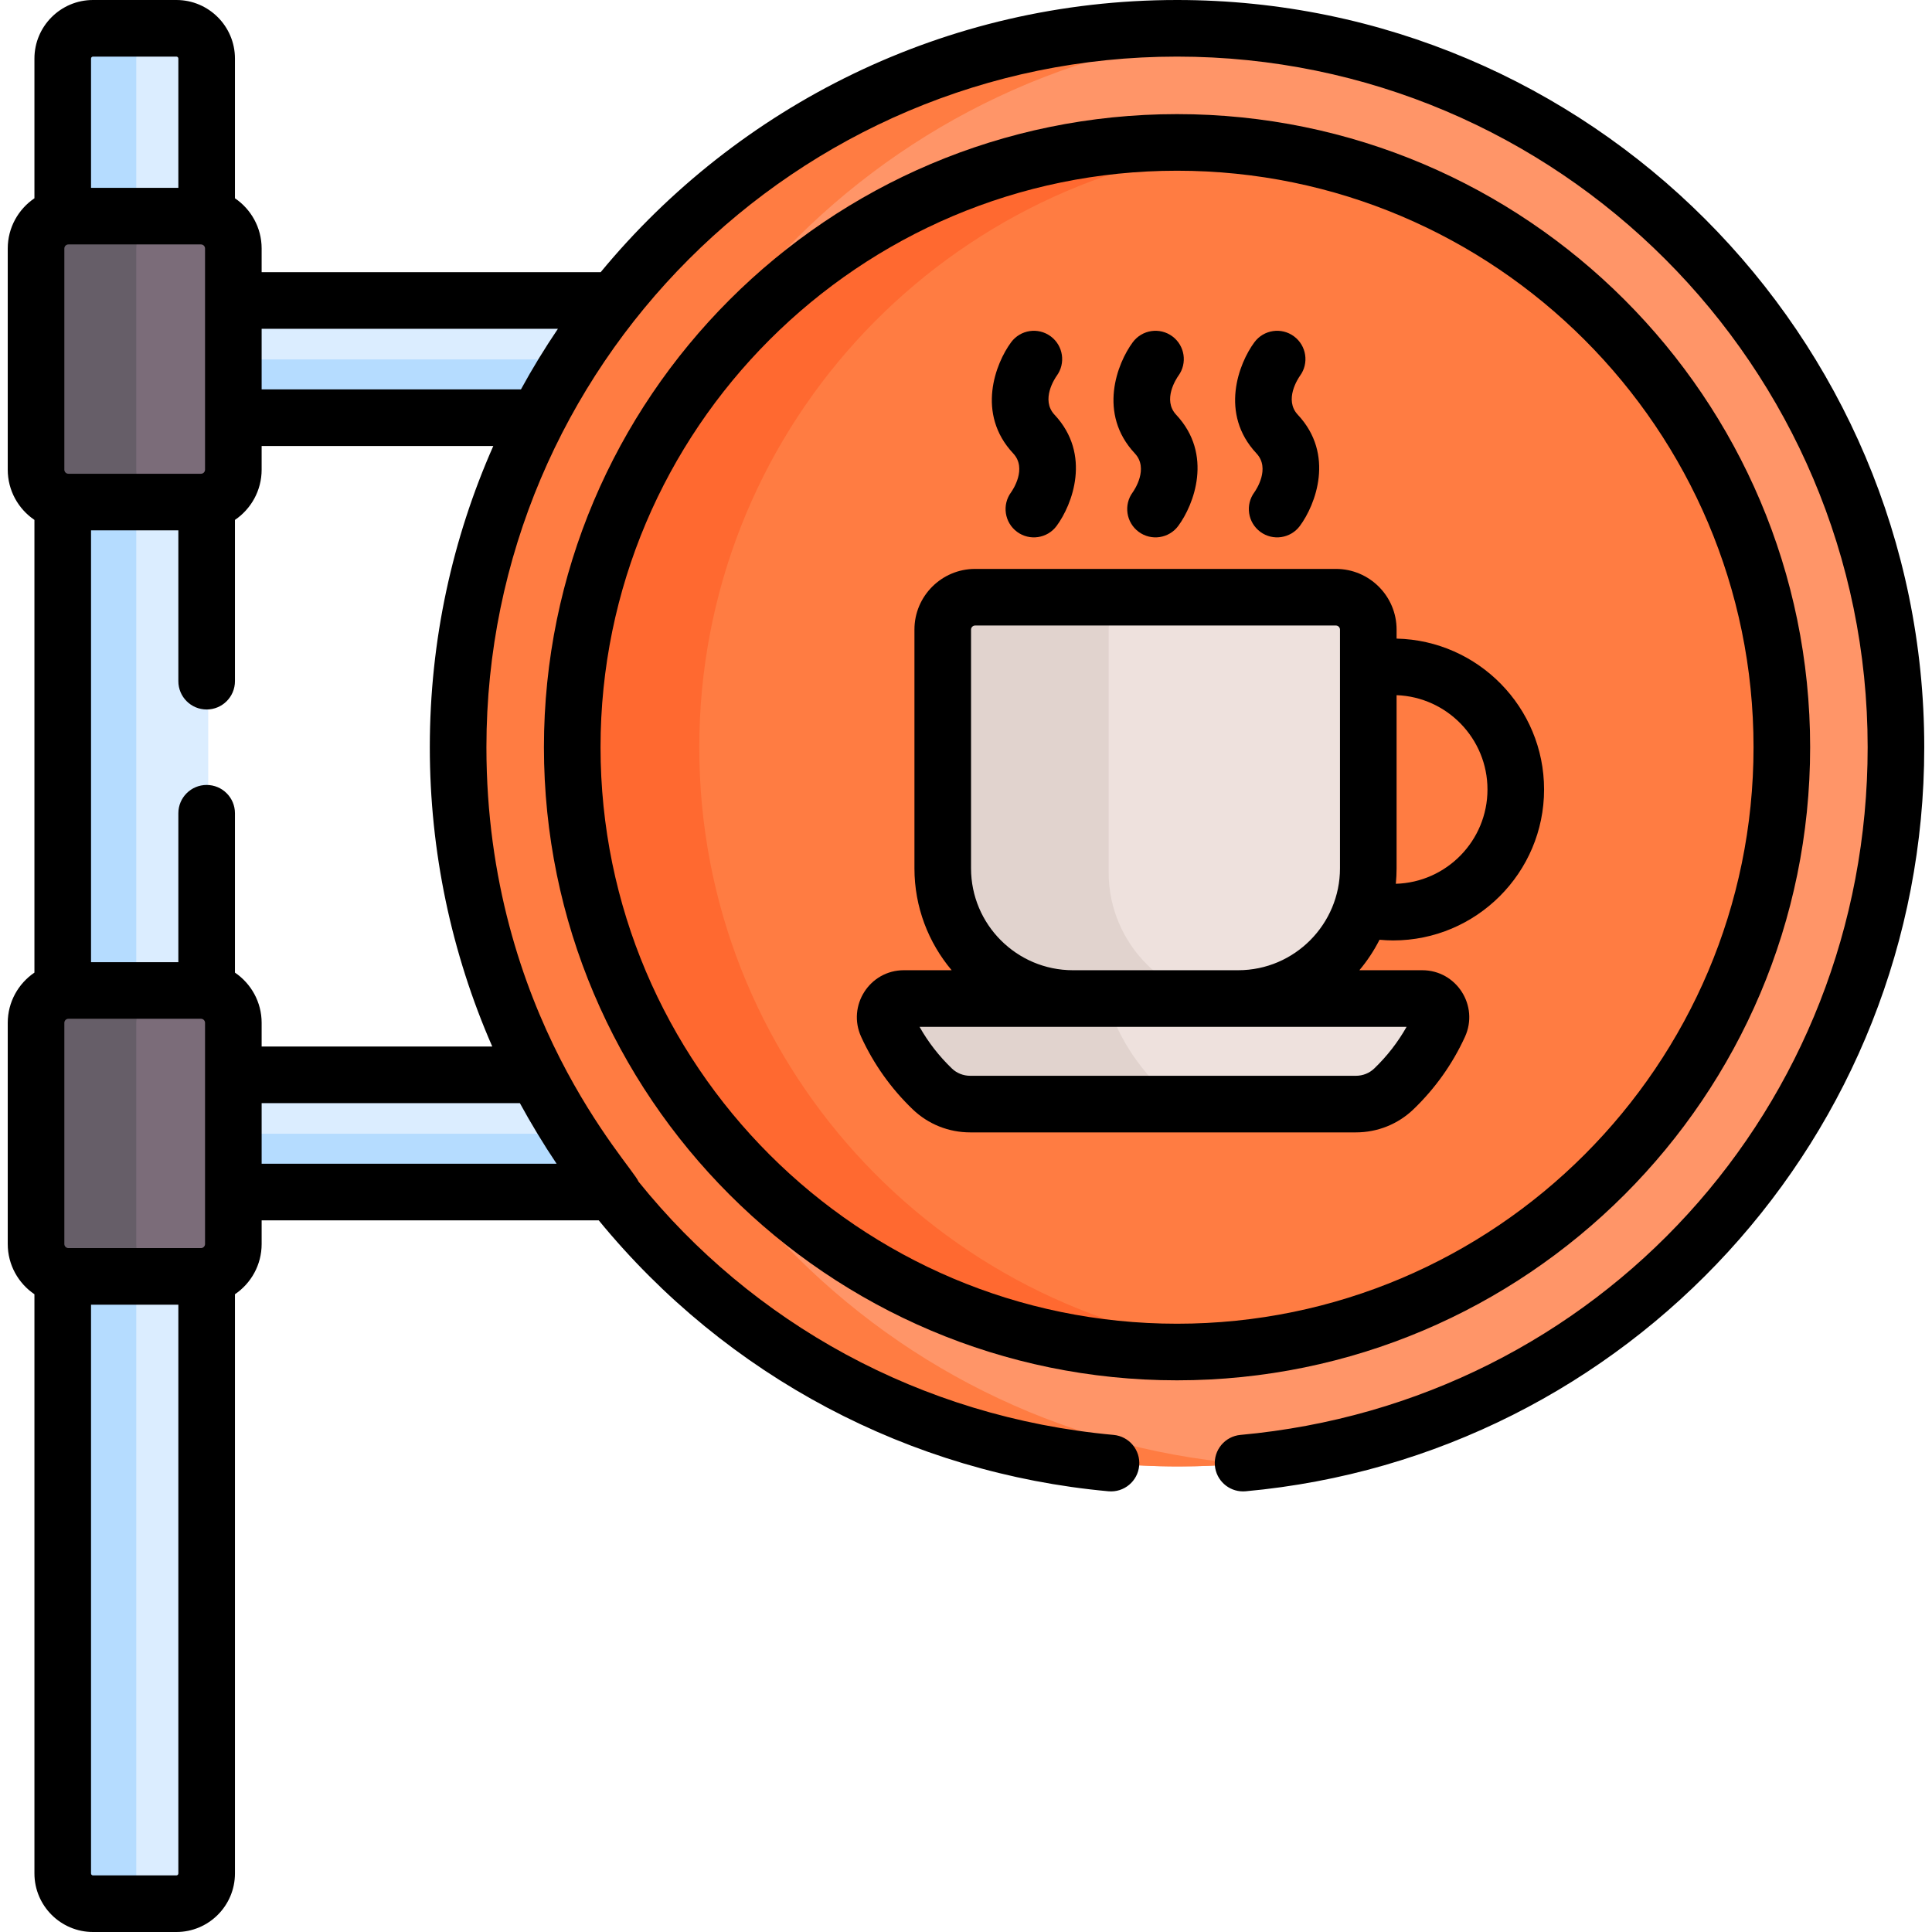
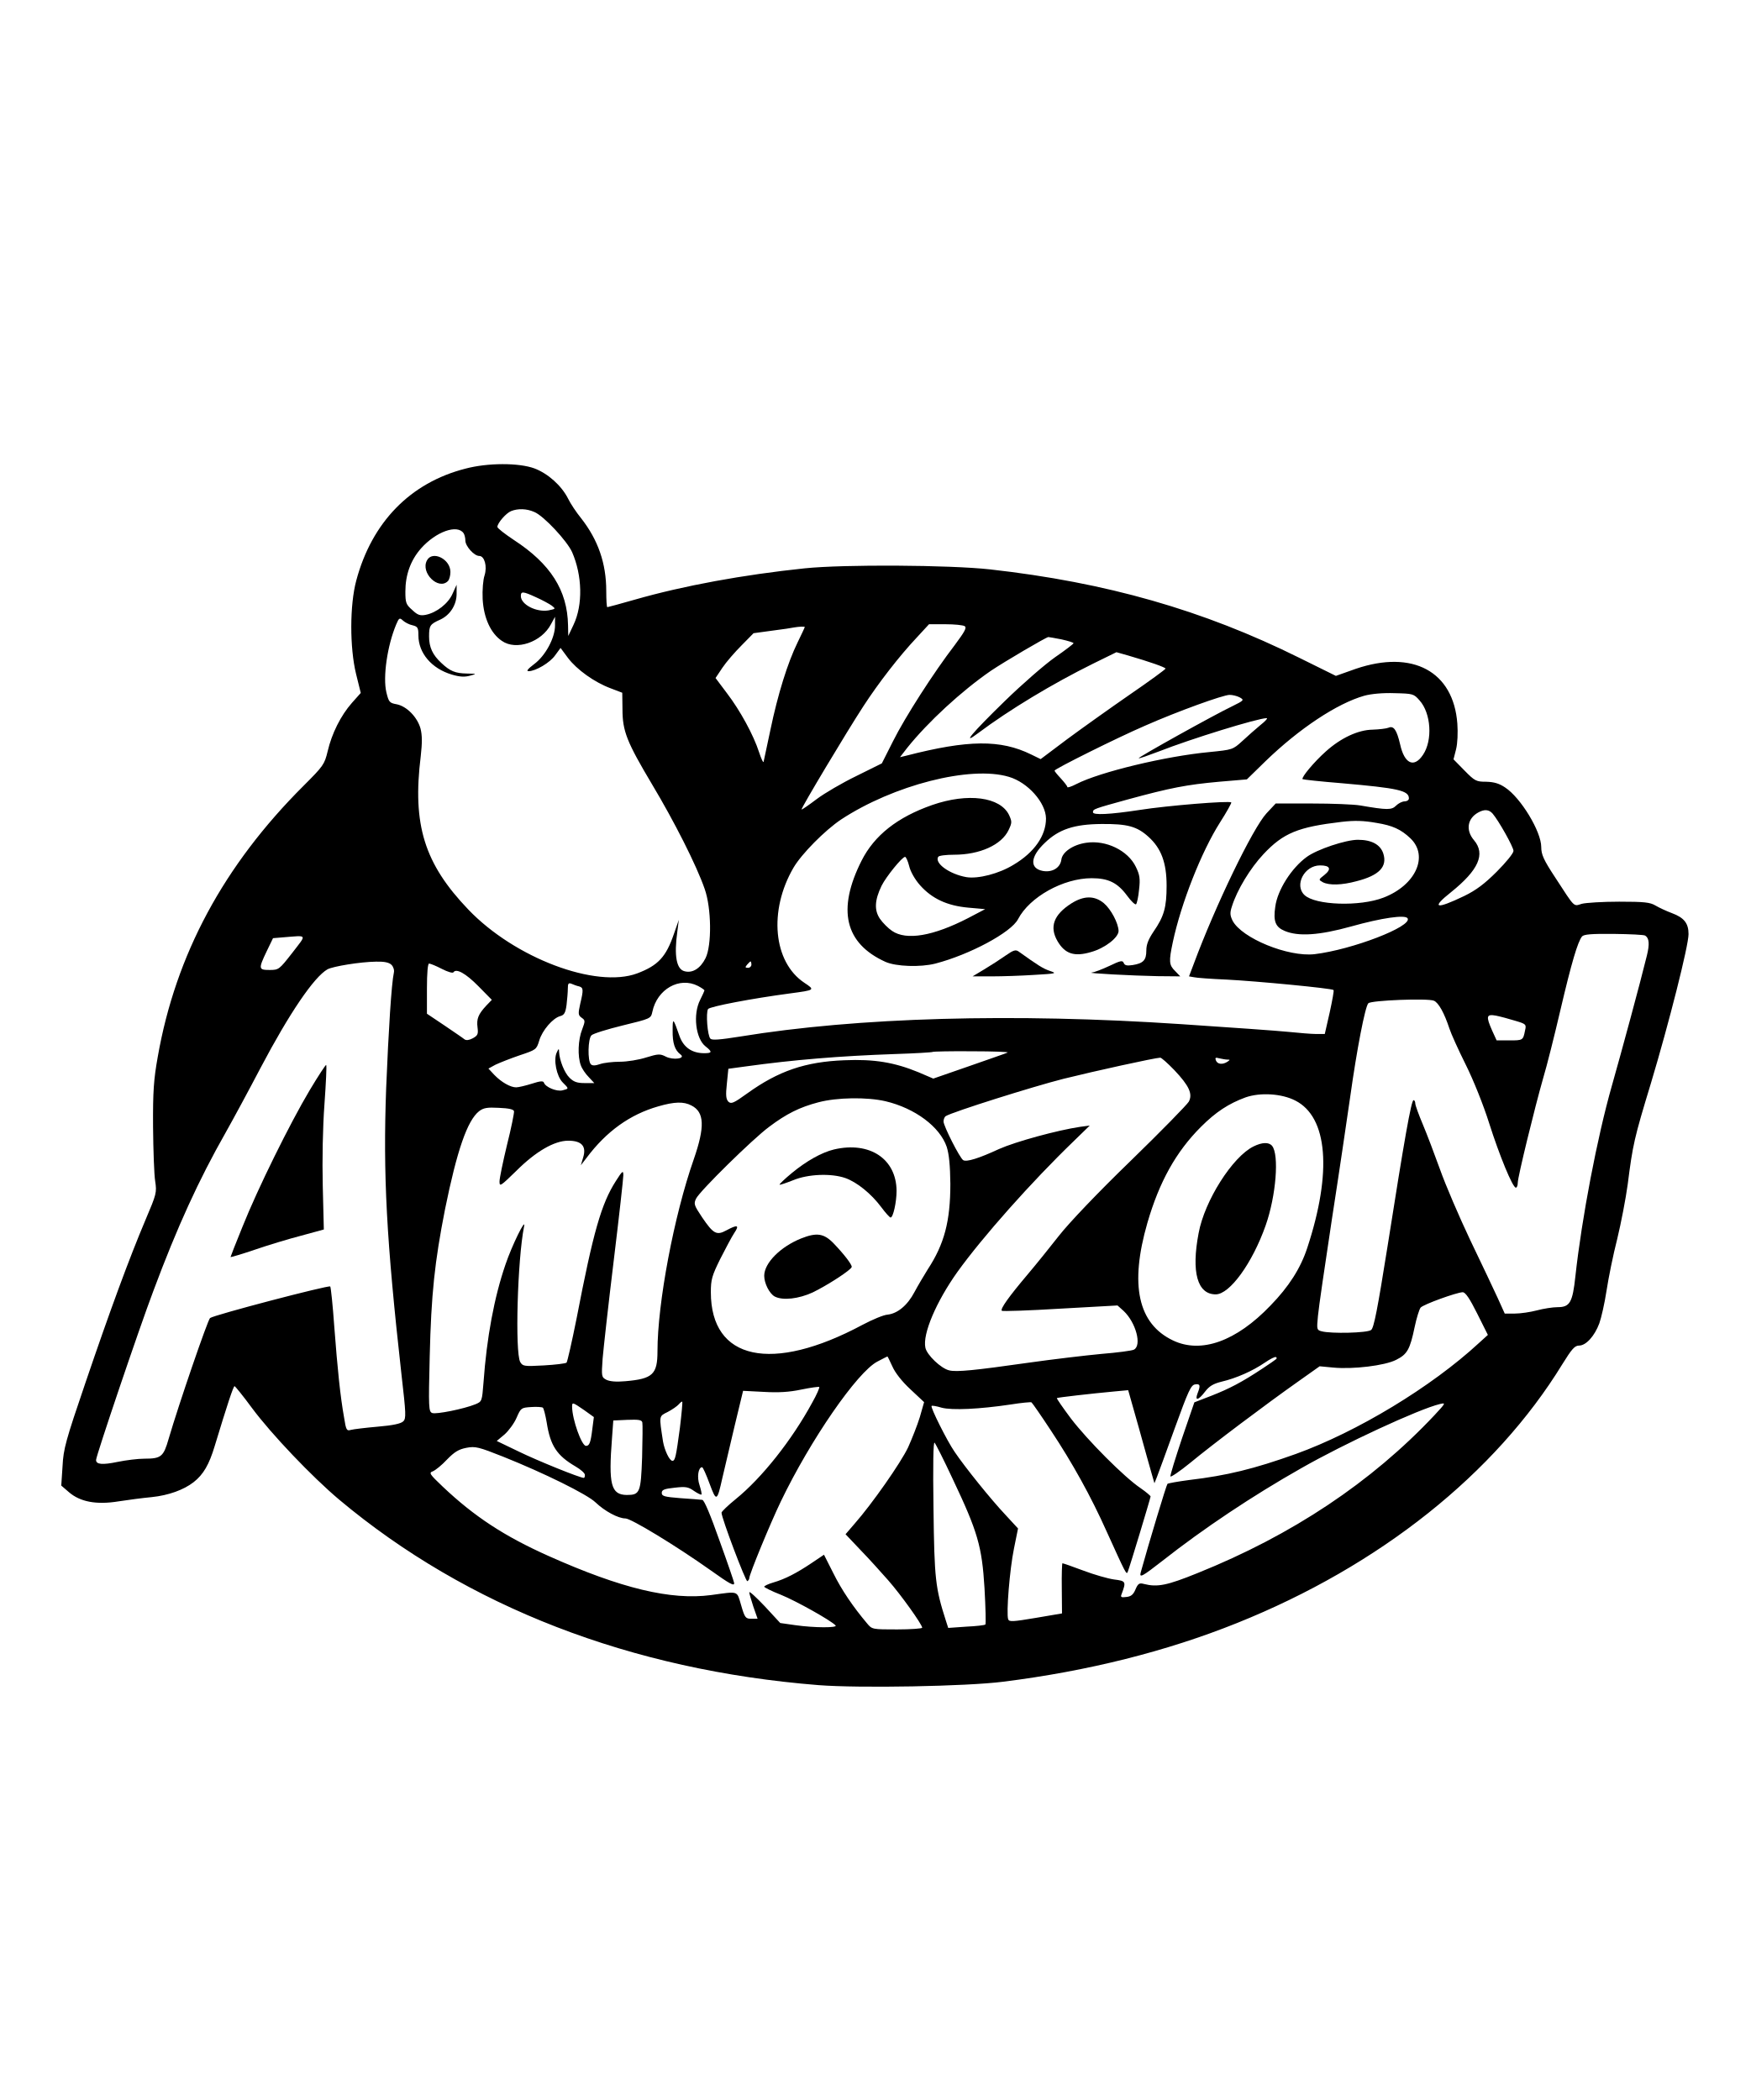
- <svg xmlns="http://www.w3.org/2000/svg" id="Capa_1" enable-background="new 0 0 512.004 512.004" height="80" viewBox="0 0 512.004 512.004" width="80">
-   <g>
-     <g>
-       <path d="m59.257 79.712v31.062h88.723c5.697-11.026 12.439-21.422 20.095-31.062z" fill="#dbedff" />
-       <path d="m59.257 95.243v15.531h88.723c2.754-5.33 5.758-10.51 8.985-15.531z" fill="#b5dcff" />
-       <path d="m59.257 315.983h108.41c-7.606-9.645-14.302-20.041-19.954-31.062h-88.456z" fill="#dbedff" />
-       <path d="m59.257 300.452v15.531h108.41c-3.928-4.981-7.609-10.167-11.033-15.531z" fill="#b5dcff" />
-       <circle cx="312.348" cy="198.101" fill="#ff9568" r="190.523" />
-       <path d="m155.075 198.101c0-99.62 76.462-181.368 173.898-189.793-5.48-.474-11.022-.73-16.625-.73-105.223 0-190.523 85.3-190.523 190.523s85.3 190.523 190.523 190.523c5.603 0 11.145-.256 16.625-.73-97.436-8.425-173.898-90.173-173.898-189.793z" fill="#ff7c42" />
-       <path d="m53.676 270.565c.515 0 1.017.053 1.508.141v-149.718c-.49.087-.992.141-1.508.141h-35.126c-.515 0-1.017-.053-1.508-.141v149.717c.49-.087.992-.141 1.508-.141h35.126z" fill="#dbedff" />
-       <g>
-         <path d="m36.113 121.129h-17.563c-.515 0-1.017-.053-1.508-.14v149.717c.49-.087.992-.141 1.508-.141h17.563z" fill="#b5dcff" />
-       </g>
-       <path d="m18.55 65.356h35.126c.515 0 1.017.053 1.508.141v-49.9c0-4.429-3.59-8.019-8.018-8.019h-22.105c-4.429 0-8.018 3.59-8.018 8.019v49.9c.49-.087.992-.141 1.507-.141z" fill="#dbedff" />
-       <path d="m18.55 65.356h35.126c.515 0 1.017.053 1.508.141v-49.9c0-4.429-3.59-8.019-8.018-8.019h-22.105c-4.429 0-8.018 3.59-8.018 8.019v49.9c.49-.087.992-.141 1.507-.141z" fill="#dbedff" />
-       <g>
-         <path d="m36.113 15.597c0-4.428 3.59-8.019 8.019-8.019h-19.071c-4.429 0-8.018 3.59-8.018 8.019v49.9c.49-.087.992-.141 1.508-.141h17.563v-49.759z" fill="#b5dcff" />
-       </g>
-       <path d="m53.676 326.338h-35.126c-.515 0-1.017-.053-1.508-.141v170.366c0 4.429 3.59 8.019 8.018 8.019h22.104c4.428 0 8.018-3.59 8.018-8.019v-170.365c-.489.087-.991.14-1.506.14z" fill="#dbedff" />
-       <g>
-         <path d="m36.113 496.563v-170.225h-17.563c-.515 0-1.017-.053-1.508-.141v170.366c0 4.428 3.589 8.019 8.018 8.019h19.071c-4.428 0-8.018-3.59-8.018-8.019z" fill="#b5dcff" />
-       </g>
-       <path d="m53.676 262.565h-35.126c-4.739 0-8.581 3.842-8.581 8.581v58.611c0 4.739 3.842 8.581 8.581 8.581h35.126c4.739 0 8.581-3.842 8.581-8.581v-58.611c0-4.739-3.842-8.581-8.581-8.581z" fill="#7b6c79" />
-       <path d="m53.676 57.356h-35.126c-4.739 0-8.581 3.842-8.581 8.581v58.611c0 4.739 3.842 8.581 8.581 8.581h35.126c4.739 0 8.581-3.842 8.581-8.581v-58.611c0-4.739-3.842-8.581-8.581-8.581z" fill="#7b6c79" />
-       <path d="m36.113 329.757v-58.611c0-4.739 3.842-8.581 8.581-8.581h-26.144c-4.739 0-8.581 3.842-8.581 8.581v58.611c0 4.739 3.842 8.581 8.581 8.581h26.144c-4.739 0-8.581-3.842-8.581-8.581z" fill="#665e68" />
-       <path d="m36.113 124.548v-58.611c0-4.739 3.842-8.581 8.581-8.581h-26.144c-4.739 0-8.581 3.842-8.581 8.581v58.611c0 4.739 3.842 8.581 8.581 8.581h26.144c-4.739 0-8.581-3.842-8.581-8.581z" fill="#665e68" />
-       <circle cx="312.348" cy="198.101" fill="#ff7c42" r="160.28" />
-       <path d="m185.318 198.101c0-82.906 62.947-151.108 143.655-159.426-5.465-.563-11.011-.854-16.625-.854-88.52 0-160.28 71.76-160.28 160.28s71.76 160.28 160.28 160.28c5.614 0 11.16-.291 16.625-.854-80.708-8.318-143.655-76.52-143.655-159.426z" fill="#ff6930" />
-       <path d="m354.466 158.349h-95.645c-4.711 0-8.565 3.854-8.565 8.565v64.31c0 18.974 15.524 34.499 34.499 34.499h43.778c18.974 0 34.498-15.524 34.498-34.499v-64.31c.001-4.711-3.854-8.565-8.565-8.565z" fill="#eee1dd" />
-       <path d="m293.805 231.224v-64.31c0-4.711 3.855-8.565 8.565-8.565h-43.548c-4.711 0-8.565 3.854-8.565 8.565v64.31c0 18.974 15.524 34.499 34.499 34.499h43.548c-18.975 0-34.499-15.525-34.499-34.499z" fill="#e1d3ce" />
-       <path d="m381.827 271.743c1.509-3.291-.873-7.044-4.493-7.044h-137.378c-3.62 0-6.002 3.753-4.493 7.044 2.921 6.37 7.019 12.096 12.014 16.899 2.704 2.6 6.324 4.034 10.075 4.034h102.185c3.752 0 7.371-1.434 10.075-4.034 4.996-4.802 9.095-10.529 12.015-16.899z" fill="#eee1dd" />
-       <path d="m295.791 271.744c-1.509-3.291.873-7.044 4.493-7.044h-60.328c-3.621 0-6.002 3.753-4.494 7.044 2.921 6.37 7.019 12.096 12.014 16.899 2.704 2.6 6.323 4.034 10.075 4.034h60.328c-3.752 0-7.371-1.434-10.075-4.034-4.993-4.803-9.092-10.53-12.013-16.899z" fill="#e1d3ce" />
-     </g>
-     <g>
-       <path d="m370.113 169.237v-2.401c0-8.858-7.207-16.065-16.065-16.065h-95.645c-8.858 0-16.064 7.207-16.064 16.065v63.287c0 10.273 3.713 19.692 9.861 26.999h-12.662c-9.087 0-15.094 9.419-11.311 17.67 3.304 7.204 7.891 13.656 13.634 19.179 4.11 3.951 9.534 6.126 15.273 6.126h102.185c5.739 0 11.163-2.176 15.274-6.127 5.742-5.522 10.329-11.975 13.633-19.178 0-.001.001-.002.001-.002 3.785-8.265-2.237-17.668-11.312-17.668h-16.664c2.076-2.467 3.869-5.177 5.339-8.077 1.197.108 2.398.181 3.603.181 22.06 0 40.006-17.947 40.006-40.006.001-21.752-17.451-39.491-39.086-39.983zm-112.775-2.401c0-.567.497-1.065 1.064-1.065h95.645c.567 0 1.065.498 1.065 1.065v63.287c0 14.708-11.951 26.988-26.979 26.999h-43.817c-14.878-.01-26.979-12.118-26.979-26.999v-63.287zm115.426 105.286c-2.292 4.062-5.162 7.762-8.566 11.035-1.302 1.251-3.035 1.941-4.879 1.941h-102.185c-1.844 0-3.577-.689-4.878-1.94-3.404-3.274-6.275-6.974-8.567-11.036zm-2.852-37.907c.137-1.387.201-2.794.201-4.092v-45.893c13.363.486 24.087 11.509 24.087 24.99 0 13.548-10.83 24.614-24.288 24.995z" />
-       <path d="m267.962 130.447c-2.465 3.329-1.765 8.026 1.563 10.491 3.331 2.466 8.026 1.765 10.491-1.563 4.129-5.576 9.328-18.91-.552-29.463-3.716-3.969.104-9.649.586-10.331 2.424-3.326 1.715-7.99-1.598-10.444-3.331-2.465-8.025-1.765-10.491 1.564-4.129 5.576-9.327 18.909.553 29.462 3.734 3.987-.139 9.702-.552 10.284z" />
-       <path d="m300.198 130.447c-2.465 3.329-1.765 8.026 1.563 10.491 3.331 2.466 8.026 1.765 10.491-1.563 4.129-5.576 9.328-18.91-.552-29.463-3.716-3.969.104-9.649.586-10.331 2.424-3.326 1.715-7.99-1.598-10.444-3.331-2.465-8.025-1.765-10.491 1.564-4.129 5.576-9.327 18.909.553 29.462 3.733 3.987-.139 9.702-.552 10.284z" />
-       <path d="m332.433 130.447c-2.465 3.329-1.765 8.026 1.563 10.491 3.331 2.466 8.026 1.765 10.491-1.563 4.129-5.576 9.328-18.91-.552-29.463-3.716-3.969.104-9.649.586-10.331 2.424-3.326 1.715-7.99-1.598-10.444-3.331-2.465-8.025-1.765-10.491 1.564-4.129 5.576-9.327 18.909.553 29.462 3.733 3.987-.139 9.702-.552 10.284z" />
-       <path d="m479.709 198.023c0-92.514-75.266-167.78-167.78-167.78s-167.779 75.266-167.779 167.78 75.266 167.78 167.779 167.78c92.515 0 167.78-75.266 167.78-167.78zm-167.78 152.78c-84.243 0-152.779-68.537-152.779-152.78s68.536-152.78 152.779-152.78 152.78 68.537 152.78 152.78-68.537 152.78-152.78 152.78z" />
-       <path d="m9.125 342.992v153.493c0 8.557 6.962 15.519 15.519 15.519h22.104c8.557 0 15.518-6.961 15.518-15.519v-153.493c4.265-2.895 7.073-7.782 7.073-13.314v-6.274h89.334c33.987 41.481 82.566 67.019 135.076 71.803 4.132.375 7.774-2.664 8.149-6.789.376-4.125-2.663-7.773-6.788-8.149-51.373-4.68-95.889-29.86-125.889-67.114-1.702-4.323-40.314-44.258-40.314-115.133 0-100.918 82.103-183.022 183.022-183.022 100.92 0 183.023 82.104 183.023 183.022 0 95.267-71.452 173.615-166.204 182.246-4.125.376-7.164 4.024-6.788 8.149.354 3.894 3.625 6.82 7.46 6.82.228 0 .458-.01.689-.031 101.2-9.218 179.843-94.295 179.843-197.185.001-109.188-88.832-198.021-198.023-198.021-61.419 0-116.397 28.107-152.746 72.133h-89.845v-6.274c0-5.531-2.808-10.418-7.073-13.313v-37.027c0-8.558-6.961-15.519-15.517-15.519h-22.105c-8.557 0-15.518 6.961-15.518 15.519v37.027c-4.265 2.894-7.074 7.781-7.074 13.313v58.611c0 5.532 2.808 10.419 7.073 13.314v119.971c-4.265 2.895-7.073 7.782-7.073 13.313v58.611c0 5.531 2.809 10.419 7.074 13.313zm38.14 153.493c0 .286-.232.519-.518.519h-22.104c-.286 0-.519-.232-.519-.519v-150.725h23.141zm100.241-188.081h-78.168v-16.062h68.435c2.802 5.161 6.385 11.084 9.733 16.062zm-78.168-221.271h78.519c-3.521 5.201-6.797 10.567-9.801 16.062h-68.718zm-7.073 93.389v-42.739c4.265-2.895 7.073-7.782 7.073-13.314v-6.274h61.391c-10.806 24.433-16.823 51.439-16.823 79.827 0 27.614 5.716 54.552 16.548 79.32h-61.116v-6.274c0-5.531-2.808-10.418-7.073-13.313v-42.232c0-4.142-3.357-7.5-7.5-7.5s-7.5 3.358-7.5 7.5v39.465h-23.14v-114.437h23.141v39.972c0 4.142 3.357 7.5 7.5 7.5s7.499-3.358 7.499-7.501zm-38.14-165.003c0-.286.232-.519.519-.519h22.104c.285 0 .518.232.518.519v34.26h-23.141zm-7.074 50.34c0-.596.485-1.081 1.081-1.081h35.125c.596 0 1.081.485 1.081 1.081v58.611c0 .596-.485 1.081-1.081 1.081h-35.125c-.596 0-1.081-.485-1.081-1.081zm0 205.209c0-.596.485-1.081 1.081-1.081h35.125c.596 0 1.081.485 1.081 1.081v58.611c0 .596-.485 1.081-1.081 1.081h-35.125c-.596 0-1.081-.485-1.081-1.081z" />
-     </g>
+ <svg xmlns="http://www.w3.org/2000/svg" version="1.0" width="150pt" height="180pt" viewBox="0 0 820 667" preserveAspectRatio="xMidYMid meet">
+   <g transform="translate(0,667) scale(0.1,-0.1)" fill="#000000" stroke="none">
+     <path d="M2180 6059 c-258 -66 -438 -251 -511 -524 -31 -115 -31 -315 -1 -438 l22 -89 -41 -46 c-53 -60 -95 -145 -114 -227 -15 -62 -20 -69 -113 -162 -374 -373 -599 -791 -683 -1270 -19 -106 -23 -162 -22 -328 1 -110 5 -225 10 -255 8 -53 6 -60 -45 -180 -77 -182 -166 -424 -282 -765 -92 -270 -103 -309 -107 -390 l-6 -91 36 -31 c52 -45 128 -60 232 -43 44 7 114 16 156 20 78 8 150 34 196 70 46 36 73 83 99 170 58 191 87 280 93 280 3 -1 40 -46 81 -102 92 -124 282 -323 409 -430 599 -502 1367 -799 2245 -869 192 -15 694 -6 866 16 397 50 764 142 1095 275 668 268 1209 699 1524 1213 44 71 58 87 78 87 33 0 73 45 95 104 9 25 25 94 34 154 9 59 31 168 50 242 18 74 40 189 49 255 24 188 30 215 109 475 84 280 176 643 176 698 0 51 -21 77 -77 98 -27 10 -61 26 -78 36 -25 15 -53 18 -170 18 -77 0 -156 -5 -175 -10 -40 -12 -30 -22 -125 124 -54 82 -65 107 -65 142 0 73 -96 231 -169 279 -28 19 -52 26 -89 27 -46 0 -53 3 -101 52 l-52 53 12 47 c7 28 9 78 6 120 -18 245 -209 348 -476 257 l-93 -33 -172 85 c-449 223 -903 353 -1448 414 -191 21 -684 24 -868 5 -287 -30 -567 -81 -797 -147 -67 -19 -125 -35 -128 -35 -3 0 -5 34 -5 76 0 129 -38 239 -118 341 -22 27 -50 69 -61 92 -31 61 -94 117 -157 141 -73 27 -219 27 -324 -1z m323 -203 c44 -18 153 -135 177 -188 48 -110 51 -247 7 -340 l-25 -53 -1 50 c-3 164 -82 288 -254 400 -42 28 -77 55 -77 61 0 18 41 65 64 74 32 13 73 12 109 -4z m-331 -100 c4 -6 8 -21 8 -34 0 -26 41 -72 65 -72 25 0 38 -49 25 -91 -7 -20 -11 -69 -9 -111 5 -89 38 -161 90 -196 67 -47 186 -6 230 78 l19 35 0 -41 c0 -58 -45 -142 -98 -181 -29 -22 -38 -33 -26 -33 33 0 101 40 125 75 l25 34 34 -46 c42 -56 125 -115 200 -143 l55 -21 1 -77 c0 -103 20 -153 139 -353 103 -172 208 -379 246 -489 32 -90 34 -265 4 -325 -24 -48 -61 -71 -98 -61 -38 9 -50 72 -34 186 l7 55 -23 -66 c-37 -108 -74 -148 -172 -185 -193 -72 -574 72 -791 299 -206 215 -263 397 -223 719 7 63 7 97 -1 129 -15 54 -65 105 -112 114 -34 6 -37 11 -48 56 -17 71 4 218 46 318 13 31 16 33 32 18 9 -8 29 -19 45 -22 24 -6 27 -12 27 -47 0 -83 62 -156 157 -184 37 -11 60 -12 85 -5 33 9 32 9 -15 10 -54 1 -79 11 -120 50 -40 37 -57 73 -57 123 0 52 4 58 53 80 47 22 77 71 76 123 l0 40 -19 -42 c-20 -46 -75 -89 -126 -99 -26 -5 -38 -1 -63 23 -29 25 -32 34 -32 86 0 78 24 146 73 202 70 79 171 115 200 71z m340 -300 c29 -13 62 -31 73 -39 19 -15 18 -15 -15 -22 -57 -10 -130 27 -130 67 0 23 9 23 72 -6z m2007 -135 c11 -7 0 -26 -46 -88 -99 -129 -233 -338 -289 -450 l-53 -105 -119 -59 c-66 -32 -150 -81 -187 -109 -37 -28 -69 -50 -70 -48 -4 4 212 365 289 483 72 111 170 237 249 321 l59 64 77 0 c42 0 82 -4 90 -9z m-749 -4 c0 -2 -15 -34 -34 -73 -46 -94 -92 -241 -127 -409 -16 -77 -31 -144 -32 -150 -2 -5 -11 15 -21 45 -26 81 -89 196 -150 276 l-54 72 32 48 c18 27 59 74 90 105 l56 57 88 12 c48 6 94 13 102 15 23 4 50 5 50 2z m1203 -58 c31 -7 57 -15 56 -18 0 -3 -39 -33 -87 -66 -47 -33 -153 -125 -235 -205 -156 -152 -204 -210 -126 -151 148 111 351 233 539 326 l110 54 53 -15 c103 -30 177 -56 177 -62 -1 -4 -76 -59 -168 -122 -91 -63 -223 -157 -292 -208 l-125 -94 -45 22 c-143 70 -294 69 -585 -6 l-29 -7 34 44 c97 121 254 266 392 361 64 43 258 157 269 158 3 0 31 -5 62 -11z m1677 -286 c54 -60 62 -187 16 -255 -42 -63 -87 -42 -107 49 -16 68 -30 89 -55 78 -10 -4 -44 -8 -74 -9 -68 -1 -149 -39 -219 -102 -55 -49 -116 -122 -109 -130 3 -2 85 -11 184 -19 263 -23 314 -34 314 -71 0 -8 -9 -14 -20 -14 -11 0 -29 -9 -40 -20 -21 -21 -41 -21 -169 1 -30 5 -131 9 -225 9 l-170 0 -43 -46 c-64 -69 -239 -431 -341 -706 l-22 -58 23 -4 c12 -3 81 -8 152 -11 139 -7 495 -41 502 -49 3 -2 -6 -50 -18 -105 l-23 -101 -41 0 c-22 0 -80 5 -130 10 -49 5 -274 21 -500 36 -788 53 -1519 32 -2068 -58 -95 -15 -131 -18 -139 -10 -14 14 -22 122 -11 139 9 12 209 50 383 73 119 16 119 16 68 50 -146 97 -168 338 -51 539 38 65 147 175 223 226 245 161 606 254 786 200 89 -26 173 -121 174 -195 0 -80 -54 -159 -152 -217 -68 -42 -166 -67 -221 -58 -79 14 -150 65 -132 95 3 6 37 10 74 10 121 0 223 46 256 116 16 34 16 39 2 70 -41 85 -193 105 -360 47 -163 -57 -271 -142 -331 -261 -116 -230 -78 -388 112 -474 49 -22 164 -26 234 -8 161 42 355 146 387 208 54 104 212 192 345 192 78 0 121 -21 166 -82 19 -26 38 -44 42 -40 4 4 11 35 14 69 6 51 3 69 -15 106 -37 77 -140 127 -233 113 -62 -9 -112 -44 -116 -79 -5 -38 -42 -61 -87 -53 -63 12 -59 67 10 132 65 63 137 87 265 88 121 1 166 -11 220 -60 60 -54 85 -122 85 -229 0 -102 -12 -144 -61 -215 -24 -36 -34 -60 -34 -89 0 -45 -14 -60 -64 -68 -27 -4 -37 -2 -42 10 -5 13 -15 11 -67 -14 -34 -16 -71 -30 -82 -31 -35 -3 195 -15 307 -17 l107 -1 -24 25 c-29 28 -30 45 -11 135 39 183 134 424 221 561 32 50 55 92 53 94 -8 9 -302 -15 -428 -35 -144 -22 -220 -25 -220 -11 0 15 4 16 163 60 202 55 275 69 428 83 l130 11 87 85 c158 153 336 271 463 307 33 9 88 14 142 12 86 -2 90 -3 117 -34z m-842 14 c21 -12 20 -14 -35 -41 -86 -41 -443 -240 -439 -244 2 -2 45 13 95 32 150 59 464 156 505 156 6 0 -7 -15 -29 -32 -22 -18 -60 -52 -85 -75 -45 -41 -46 -41 -155 -52 -203 -19 -512 -93 -623 -150 -23 -12 -42 -18 -42 -14 0 5 -14 22 -30 40 -17 18 -30 34 -30 37 0 8 295 155 425 211 152 67 365 144 395 144 14 0 35 -5 48 -12z m1184 -544 c29 -34 98 -157 98 -175 0 -11 -35 -54 -78 -97 -58 -58 -97 -87 -152 -114 -135 -65 -158 -58 -62 18 128 103 162 178 107 243 -40 47 -31 102 20 130 29 16 50 14 67 -5z m-543 -44 c74 -12 114 -30 158 -72 87 -83 25 -220 -126 -278 -111 -43 -319 -36 -370 12 -49 46 -1 139 73 139 47 0 55 -17 20 -45 -28 -22 -28 -22 -7 -34 30 -15 88 -14 158 5 106 27 145 68 125 130 -14 42 -55 64 -119 64 -57 0 -191 -45 -239 -80 -72 -52 -138 -156 -148 -234 -10 -68 1 -95 44 -113 64 -27 161 -21 312 21 143 40 253 56 264 38 23 -38 -260 -147 -436 -168 -124 -14 -341 75 -384 157 -12 25 -13 37 -3 67 24 77 86 179 148 245 93 99 162 127 366 151 61 7 102 6 164 -5z m-2190 -202 c6 -26 27 -63 51 -90 56 -63 127 -96 226 -105 l79 -7 -80 -42 c-163 -84 -289 -106 -356 -60 -18 12 -44 38 -57 57 -27 40 -25 87 8 155 21 42 96 135 110 135 4 0 13 -19 19 -43z m3448 -326 c19 -12 21 -40 8 -93 -32 -131 -118 -448 -164 -610 -69 -242 -141 -620 -171 -893 -13 -123 -26 -145 -83 -145 -23 0 -67 -7 -97 -15 -30 -8 -77 -15 -103 -15 l-48 0 -33 73 c-18 39 -76 162 -129 272 -52 110 -116 259 -141 330 -26 72 -62 167 -81 212 -19 45 -35 89 -35 97 0 9 -4 16 -8 16 -11 0 -43 -183 -122 -685 -47 -295 -64 -383 -77 -392 -18 -14 -188 -18 -232 -6 -23 6 -23 9 -17 72 3 36 33 239 65 451 33 212 71 471 86 575 31 222 70 424 85 439 14 14 279 24 307 12 22 -9 49 -58 73 -131 7 -22 41 -98 76 -168 36 -72 84 -192 110 -275 48 -151 110 -302 125 -302 5 0 9 10 9 23 0 27 79 350 119 490 17 56 53 200 81 320 52 222 81 319 101 344 9 10 43 13 149 12 76 -1 142 -4 147 -8z m-6338 -81 c-61 -78 -63 -80 -106 -80 -52 0 -53 5 -14 87 l30 62 48 4 c116 9 111 17 42 -73z m465 -56 c9 -9 14 -25 11 -37 -11 -50 -25 -269 -36 -540 -15 -408 1 -710 72 -1345 21 -182 22 -204 8 -217 -11 -11 -49 -19 -120 -25 -57 -5 -114 -12 -125 -15 -20 -6 -23 -1 -32 57 -18 100 -31 229 -46 426 -7 100 -16 185 -19 189 -8 7 -546 -134 -563 -148 -11 -9 -147 -405 -194 -566 -24 -84 -35 -93 -114 -93 -30 0 -86 -7 -125 -15 -72 -15 -101 -12 -101 9 0 19 201 614 268 791 113 303 213 521 339 743 35 62 109 199 164 304 135 256 250 425 313 461 26 14 153 35 228 36 39 1 61 -4 72 -15z m1686 1 c0 -8 -7 -15 -16 -15 -14 0 -14 3 -4 15 7 8 14 15 16 15 2 0 4 -7 4 -15z m-1450 -20 c27 -14 51 -21 54 -16 13 20 58 -5 117 -65 l63 -64 -26 -27 c-38 -41 -46 -62 -41 -102 4 -32 1 -38 -22 -51 -17 -9 -31 -11 -39 -5 -7 6 -50 35 -94 65 l-82 55 0 118 c0 74 4 117 10 117 6 0 33 -11 60 -25z m643 -82 c20 -6 21 -15 5 -82 -10 -46 -10 -53 7 -65 17 -12 17 -15 2 -55 -19 -47 -22 -126 -6 -168 5 -15 22 -40 37 -55 l26 -28 -46 0 c-35 0 -51 6 -70 25 -24 23 -47 82 -49 121 0 17 -2 17 -11 -3 -16 -33 -1 -111 28 -140 30 -30 30 -29 -1 -37 -27 -7 -80 15 -87 36 -3 9 -17 8 -57 -5 -29 -9 -62 -17 -73 -17 -27 0 -69 24 -102 58 l-28 30 33 18 c19 9 69 29 113 44 78 26 79 27 92 69 14 48 64 106 99 115 18 5 24 15 29 52 3 26 6 60 6 76 0 25 3 29 18 23 9 -4 25 -10 35 -12z m557 2 c17 -9 30 -18 30 -21 0 -2 -9 -22 -20 -44 -35 -68 -21 -182 25 -218 33 -26 31 -32 -6 -32 -57 0 -96 27 -115 78 -31 89 -33 90 -33 29 -1 -59 10 -93 37 -113 26 -19 -34 -28 -69 -10 -27 14 -36 13 -92 -4 -34 -11 -89 -20 -123 -20 -34 0 -76 -5 -93 -11 -23 -8 -36 -8 -43 -1 -16 16 -14 121 3 136 8 8 73 28 146 46 131 32 132 32 139 64 22 106 127 166 214 121z m3828 -163 c51 -15 53 -17 46 -46 -9 -46 -10 -46 -74 -46 l-59 0 -21 46 c-30 68 -27 78 18 70 20 -4 61 -15 90 -24z m-2378 -149 c-8 -4 -90 -32 -181 -64 l-167 -58 -70 30 c-112 46 -207 62 -346 56 -183 -7 -309 -50 -455 -155 -65 -47 -76 -51 -89 -39 -11 12 -13 30 -7 84 l7 70 81 11 c223 31 441 49 697 58 96 3 177 8 179 10 2 2 86 4 185 3 100 0 174 -3 166 -6z m781 -82 c70 -74 87 -112 68 -148 -8 -14 -130 -139 -272 -277 -155 -150 -289 -291 -336 -351 -43 -55 -110 -138 -149 -184 -86 -102 -127 -159 -119 -168 4 -3 127 1 274 10 l268 15 29 -26 c57 -54 86 -161 48 -181 -9 -5 -78 -14 -152 -20 -74 -7 -227 -25 -340 -41 -253 -36 -340 -45 -374 -36 -38 9 -104 72 -111 106 -14 64 51 216 150 355 117 163 347 422 545 613 l75 73 -45 -6 c-107 -16 -301 -69 -380 -104 -95 -44 -153 -62 -168 -52 -16 10 -92 160 -92 181 0 10 5 22 10 25 32 20 410 139 552 175 149 37 427 98 453 99 5 1 35 -26 66 -58z m249 49 c13 0 13 -1 0 -10 -23 -15 -47 -12 -54 6 -5 13 -2 15 16 10 13 -3 30 -6 38 -6z m318 -192 c152 -77 173 -335 56 -690 -31 -95 -86 -182 -173 -271 -160 -167 -324 -226 -456 -163 -164 78 -204 260 -120 551 56 193 134 333 251 450 70 70 130 109 209 138 69 24 169 18 233 -15z m-1920 -3 c139 -33 255 -120 287 -214 11 -35 16 -87 17 -173 0 -175 -28 -282 -106 -401 -18 -29 -46 -76 -62 -106 -33 -63 -80 -101 -126 -106 -18 -1 -71 -23 -118 -48 -424 -227 -710 -166 -710 153 0 59 5 77 44 156 25 49 54 104 66 122 25 37 15 40 -37 12 -46 -25 -61 -17 -114 61 -38 57 -40 63 -28 88 18 36 265 279 342 336 81 61 143 92 231 115 87 23 227 25 314 5z m-909 -20 c61 -31 64 -99 11 -252 -93 -265 -170 -675 -170 -899 0 -109 -22 -130 -151 -141 -43 -4 -73 -1 -89 7 -22 12 -23 15 -17 99 4 47 27 254 52 459 25 205 45 385 45 400 0 24 -4 22 -35 -27 -68 -106 -106 -239 -184 -644 -22 -110 -43 -202 -47 -207 -5 -4 -53 -10 -107 -13 -92 -5 -98 -4 -110 16 -25 45 -13 480 18 635 10 47 -57 -89 -87 -178 -53 -154 -88 -343 -103 -553 -7 -88 -7 -89 -38 -102 -54 -22 -184 -48 -202 -41 -17 6 -18 24 -12 264 7 293 23 443 72 692 56 275 104 414 159 458 21 16 38 19 93 16 47 -2 69 -7 71 -16 1 -8 -13 -79 -33 -158 -19 -79 -35 -156 -35 -171 0 -26 5 -22 78 49 92 92 179 142 244 142 63 0 86 -26 70 -78 l-11 -37 27 35 c93 124 203 203 336 241 76 22 119 23 155 4z m3681 -975 l50 -100 -43 -39 c-222 -205 -569 -415 -857 -519 -196 -70 -322 -101 -500 -122 -52 -7 -98 -15 -101 -18 -5 -5 -88 -280 -125 -414 -8 -29 6 -21 101 53 193 152 424 306 650 434 203 116 553 278 650 301 29 7 28 5 -25 -52 -295 -314 -667 -562 -1110 -740 -143 -58 -188 -67 -251 -51 -22 6 -28 2 -40 -26 -10 -24 -21 -33 -43 -35 -23 -3 -28 -1 -22 13 22 59 21 62 -35 69 -29 4 -95 23 -145 42 -50 19 -94 34 -97 34 -2 0 -4 -53 -3 -117 l1 -118 -123 -21 c-107 -18 -124 -19 -129 -7 -10 27 7 235 27 332 l19 94 -59 64 c-68 72 -191 225 -238 295 -36 52 -114 209 -108 215 2 3 24 -1 47 -8 49 -13 177 -7 324 15 50 8 93 12 97 10 4 -3 45 -62 91 -132 100 -151 187 -307 262 -475 89 -196 92 -203 98 -187 11 28 107 347 107 353 0 3 -21 21 -47 39 -76 51 -248 224 -326 326 -38 51 -68 94 -66 96 4 3 161 21 269 31 l65 6 49 -173 c26 -95 54 -193 61 -218 l13 -45 12 30 c7 17 44 120 84 230 62 171 75 200 94 203 24 4 27 -4 12 -42 -14 -37 4 -33 35 8 20 26 38 37 78 47 68 16 145 50 202 89 26 18 49 29 52 26 8 -7 11 -4 -62 -53 -98 -65 -156 -95 -240 -128 l-80 -31 -58 -169 c-31 -93 -56 -173 -54 -178 1 -5 43 23 92 63 105 87 358 277 504 380 l103 73 63 -6 c93 -9 242 9 295 36 52 26 65 48 87 154 9 43 22 84 28 91 13 15 168 71 197 72 13 0 33 -30 68 -100z m-2740 -247 c13 -30 45 -71 85 -108 l64 -60 -20 -70 c-12 -39 -37 -102 -55 -142 -34 -72 -169 -265 -250 -357 l-43 -50 72 -76 c40 -41 97 -105 128 -140 59 -67 159 -207 159 -222 0 -4 -53 -8 -117 -8 -116 0 -118 0 -141 28 -65 77 -119 156 -158 235 l-44 87 -58 -39 c-70 -47 -124 -75 -179 -91 -24 -7 -43 -16 -43 -20 0 -3 35 -21 79 -38 71 -29 232 -119 255 -143 13 -12 -98 -12 -189 1 l-70 10 -72 78 c-40 42 -72 72 -73 66 0 -6 9 -36 19 -67 l20 -57 -29 0 c-27 0 -31 4 -48 63 -21 70 -9 66 -141 48 -188 -25 -421 31 -761 183 -208 93 -348 185 -496 325 -62 59 -66 65 -46 72 12 5 42 29 66 55 35 36 55 48 91 55 42 8 57 4 173 -42 190 -76 393 -176 432 -214 43 -41 106 -75 140 -75 26 0 237 -128 399 -243 91 -65 112 -76 110 -59 0 4 -30 92 -68 197 -43 122 -72 191 -81 192 -8 1 -54 5 -102 8 -75 6 -88 9 -88 25 0 14 12 19 60 24 52 6 64 4 91 -15 16 -11 32 -19 35 -17 2 3 -2 22 -9 44 -13 37 -6 84 12 84 4 0 19 -34 35 -77 32 -86 35 -85 60 27 10 41 35 150 57 242 l40 166 97 -5 c69 -4 120 -1 176 11 44 9 81 14 84 12 2 -3 -12 -36 -33 -73 -96 -177 -237 -354 -358 -452 -37 -30 -67 -59 -67 -64 0 -25 114 -326 121 -321 5 3 9 9 9 14 0 18 98 256 148 360 139 289 358 606 452 655 25 13 46 24 47 24 1 1 11 -20 23 -46z m-995 -289 c-18 -133 -22 -154 -35 -154 -14 0 -37 50 -44 90 -19 124 -20 118 22 139 21 11 44 27 52 36 7 8 14 14 16 12 2 -2 -3 -57 -11 -123z m-449 84 l46 -33 -7 -54 c-8 -67 -14 -81 -30 -81 -20 0 -64 122 -65 183 0 23 2 22 56 -15z m-175 -58 c17 -109 47 -155 136 -207 24 -14 43 -31 43 -39 0 -8 -2 -14 -5 -14 -18 0 -216 80 -304 123 l-104 50 37 31 c19 17 45 52 56 78 20 46 22 47 68 50 26 2 51 0 55 -3 4 -3 12 -34 18 -69z m447 -164 c-6 -165 -10 -176 -72 -176 -74 1 -86 49 -69 267 l6 82 66 3 c52 2 67 0 70 -12 2 -8 1 -82 -1 -164z m1455 -101 c117 -247 137 -315 149 -512 5 -91 7 -167 4 -170 -2 -3 -43 -8 -89 -10 l-85 -6 -11 34 c-49 153 -54 194 -58 524 -3 207 -1 316 5 310 5 -5 44 -82 85 -170z" />
+     <path d="M2000 5629 c-31 -58 54 -141 98 -97 7 7 12 26 12 43 0 61 -85 102 -110 54z" />
+     <path d="M5019 4022 c-83 -53 -104 -110 -65 -177 35 -60 79 -74 157 -51 65 18 129 68 129 99 -1 36 -35 101 -69 130 -44 36 -93 36 -152 -1z" />
+     <path d="M4710 3777 c-24 -17 -69 -46 -99 -64 l-55 -33 91 0 c49 0 139 3 199 7 104 6 107 7 71 19 -32 11 -55 26 -146 91 -13 9 -24 6 -61 -20z" />
+     <path d="M1451 3147 c-93 -156 -244 -462 -315 -640 -31 -76 -56 -140 -56 -142 0 -2 51 13 113 34 61 21 160 51 218 66 l106 29 -5 204 c-3 121 0 277 8 384 7 98 11 181 8 183 -2 2 -37 -51 -77 -118z" />
+     <path d="M5872 2883 c-98 -48 -229 -254 -257 -406 -35 -183 -6 -287 80 -287 66 0 172 147 234 323 49 139 64 332 30 373 -15 18 -47 17 -87 -3z" />
+     <path d="M3907 2869 c-58 -14 -129 -54 -197 -110 -34 -28 -60 -53 -58 -55 2 -2 31 8 64 21 70 29 178 33 244 10 54 -19 121 -73 168 -136 20 -27 40 -49 44 -49 12 0 28 72 28 125 -1 150 -126 233 -293 194z" />
+     <path d="M3753 2452 c-97 -39 -173 -115 -173 -175 0 -35 24 -83 49 -97 38 -20 113 -11 178 19 70 34 183 107 183 120 0 12 -36 59 -84 109 -46 48 -80 53 -153 24z" />
  </g>
</svg>
